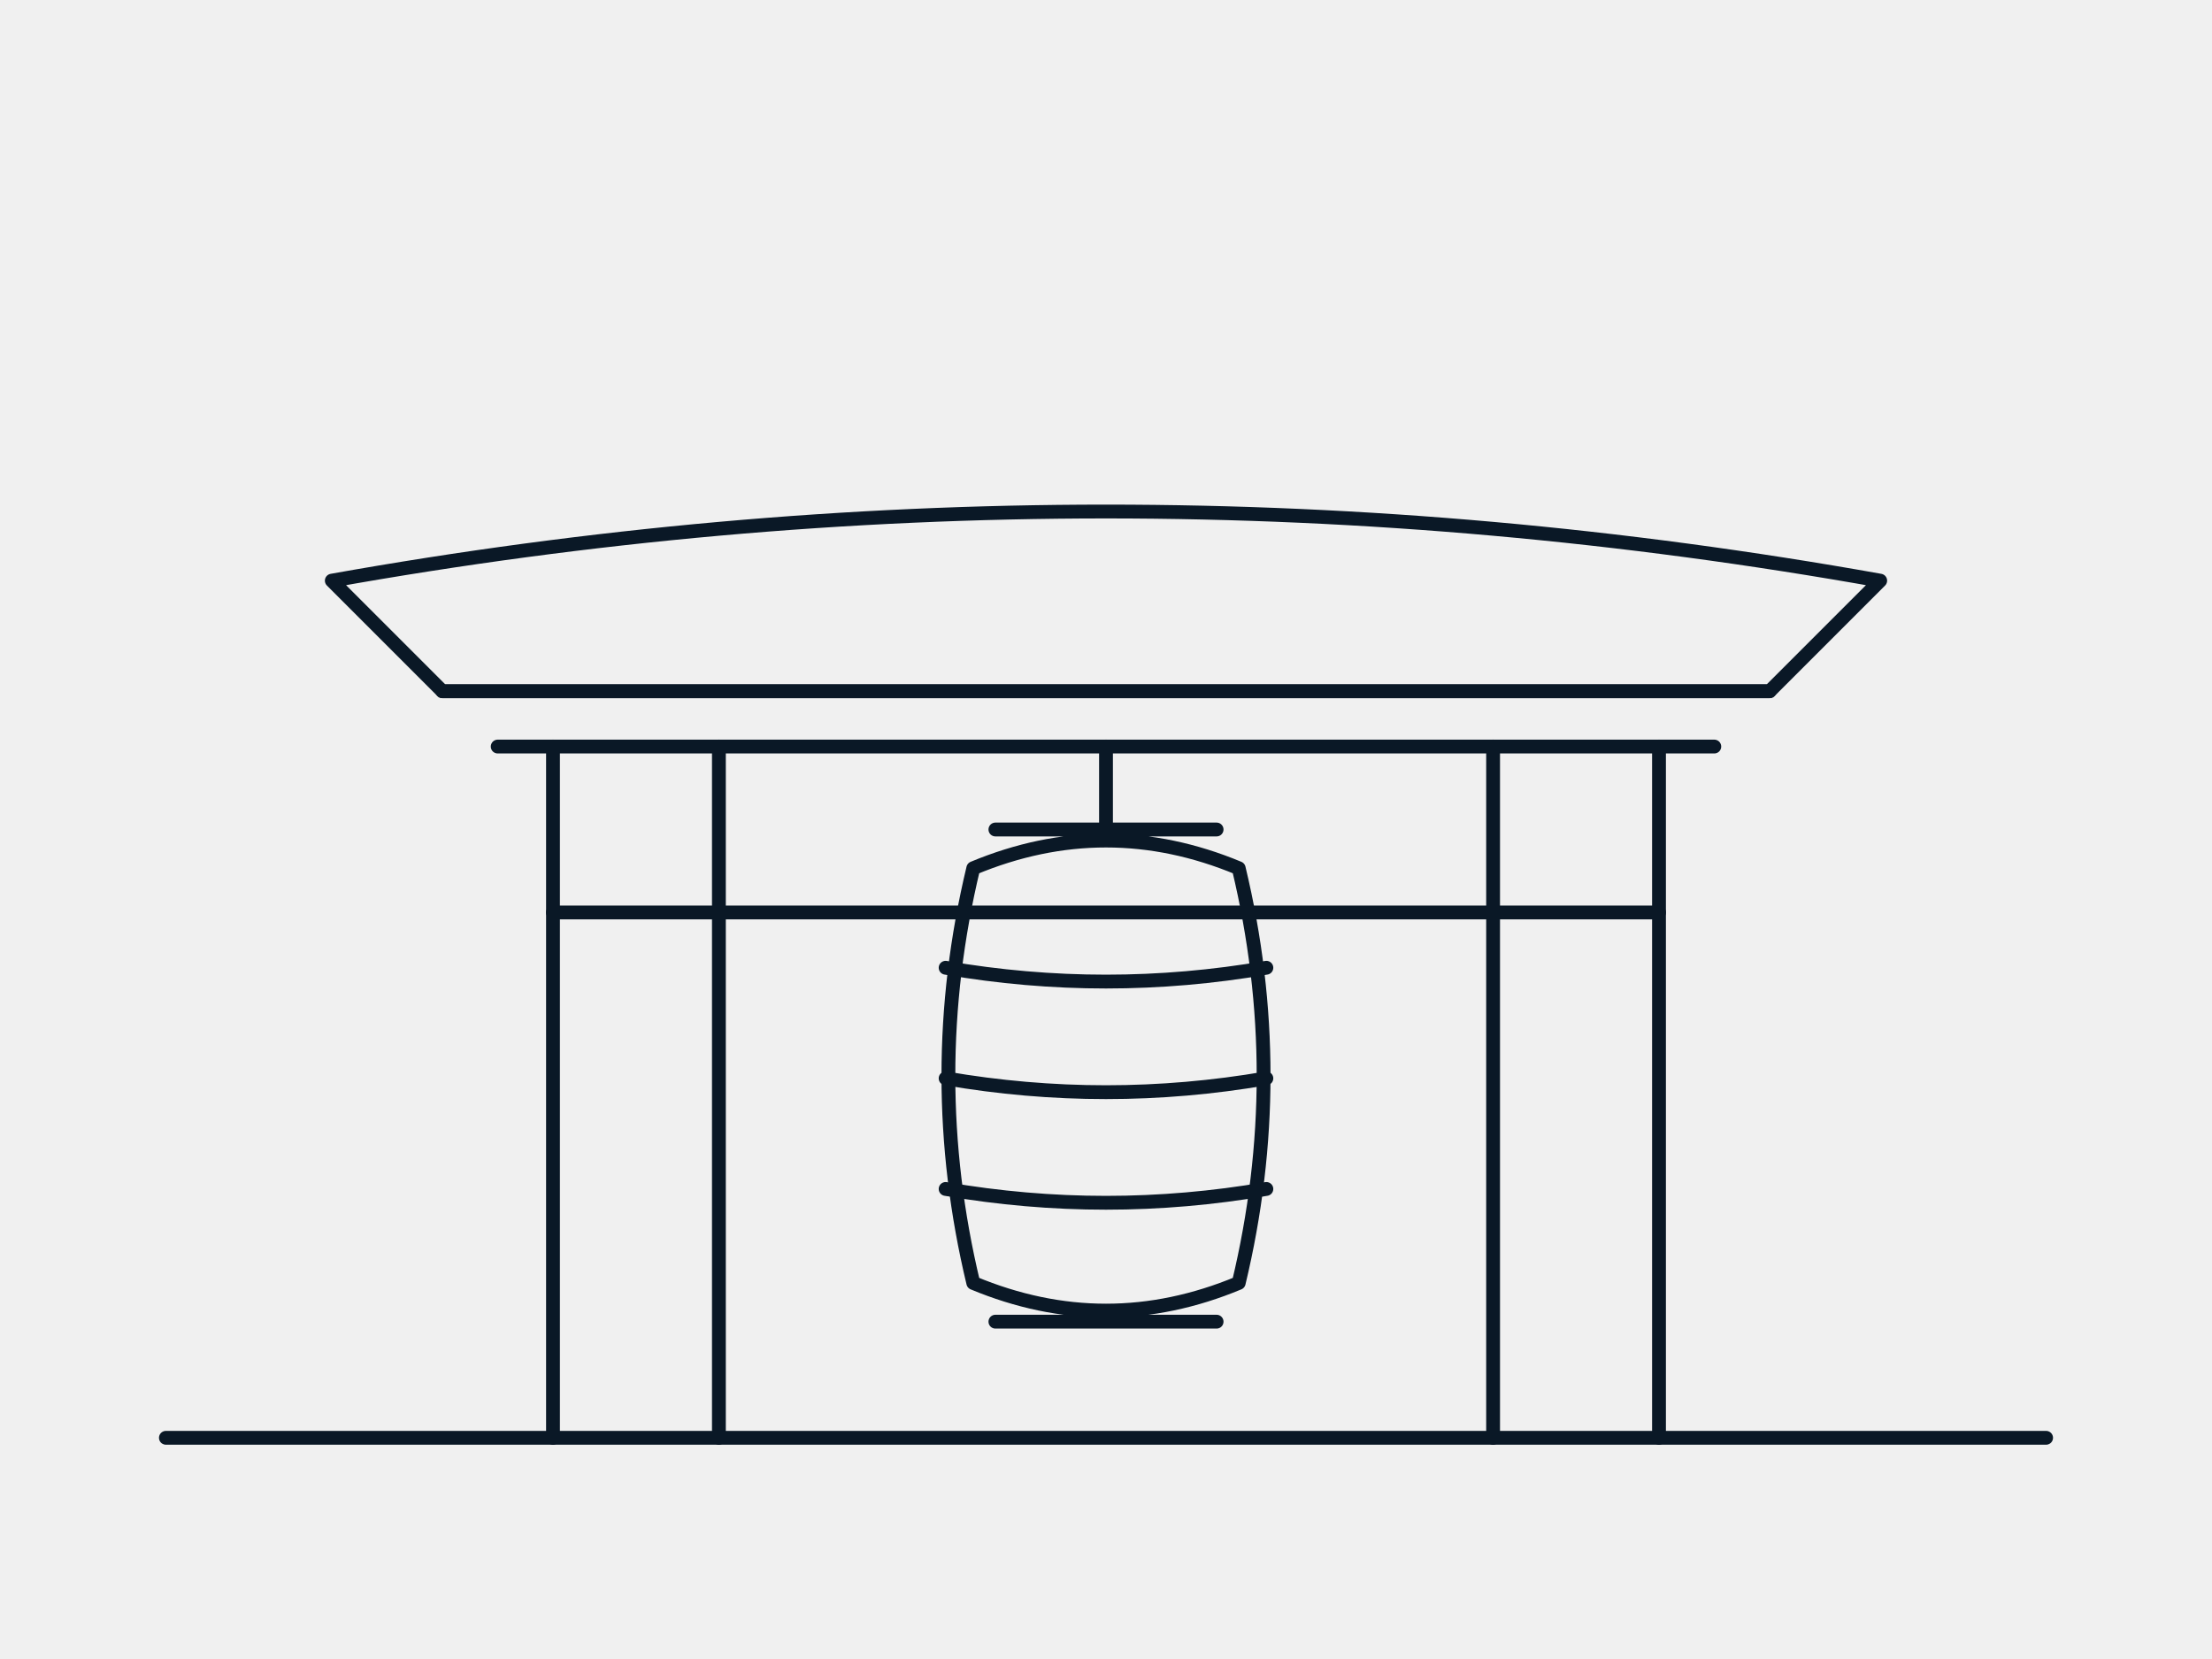
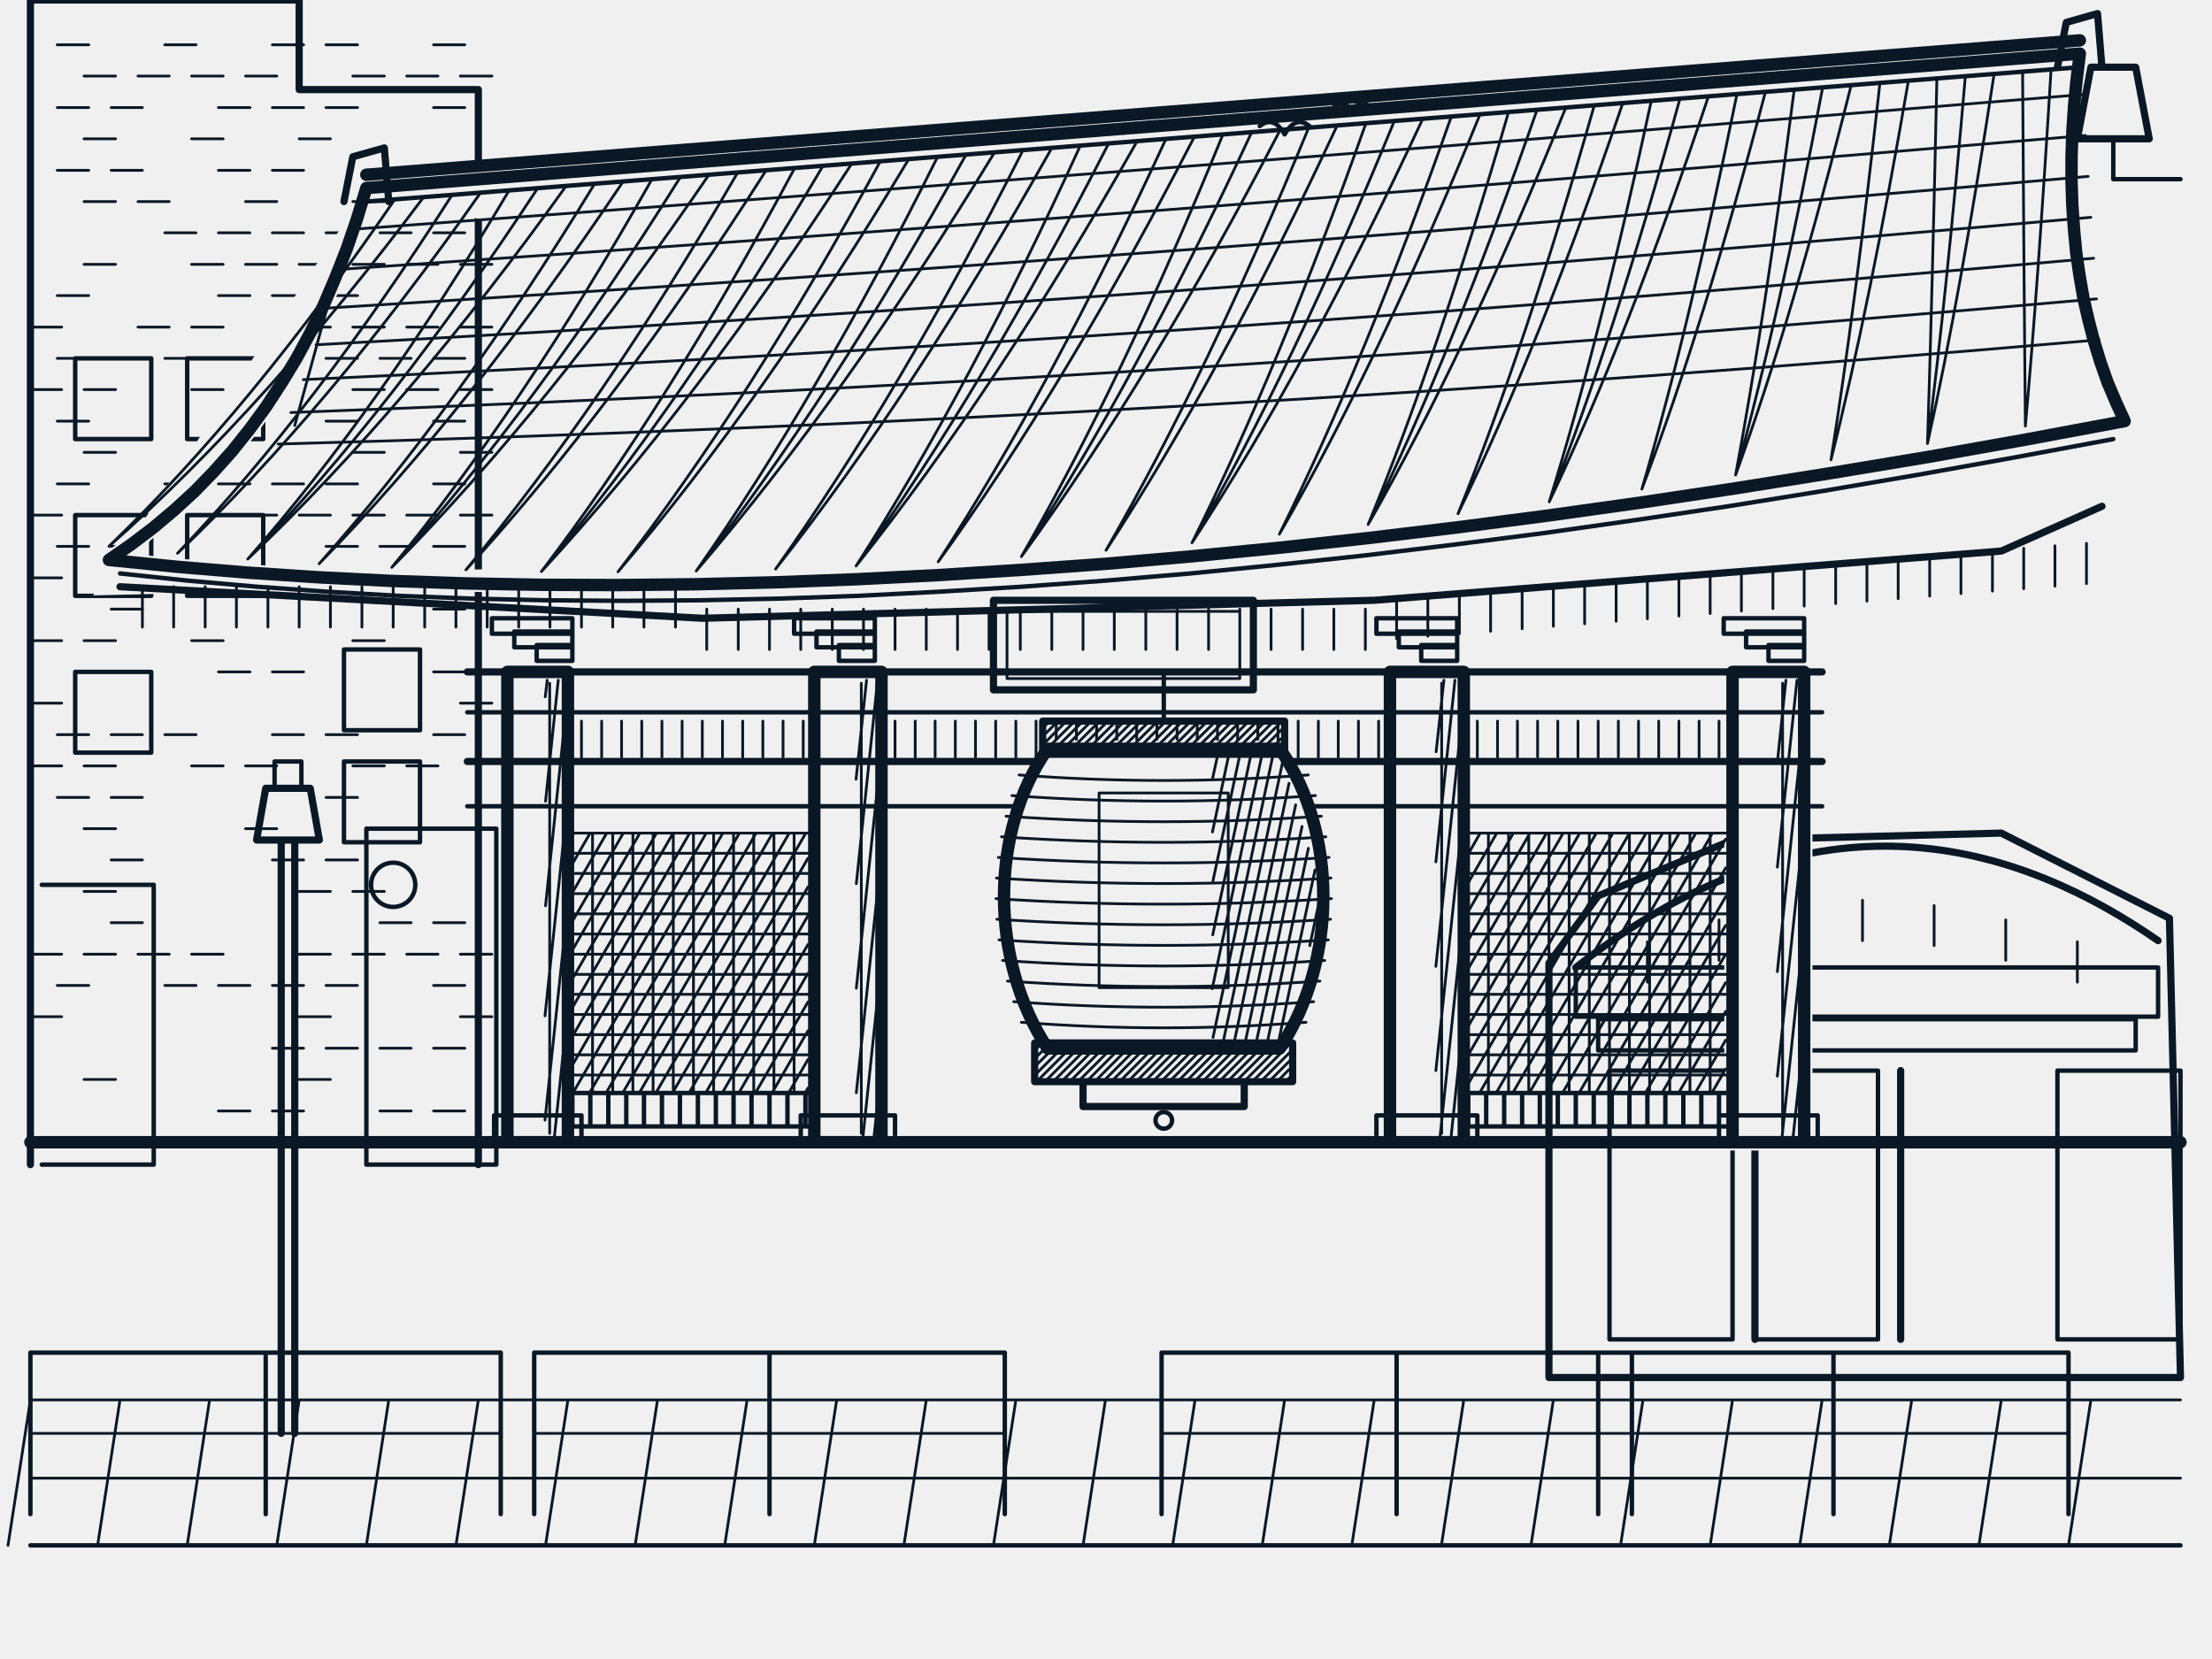
<svg xmlns="http://www.w3.org/2000/svg" viewBox="0 0 800 600" width="800" height="600">
  <style>:root{color:#0a1826}@media (prefers-color-scheme:dark){:root{color:#f4efe1}}</style>
-   <g fill="none" stroke="currentColor" stroke-width="5" stroke-linecap="round" stroke-linejoin="round">
-     <path d="M60 520L740 520" />
-     <path d="M120 210Q400 160 680 210L640 250H160Z" />
-     <path d="M160 250H640 M180 270H620" />
-     <path d="M200 270V520 M260 270V520 M540 270V520 M600 270V520" />
-     <path d="M200 330L600 330" />
-     <path d="M400 270L400 300" />
-     <path d="M360 300h80 M352 314q48-20 96 0 M352 314c-12 50-12 100 0 150 M448 314c12 50 12 100 0 150 M352 464q48 20 96 0 M360 478h80" />
-     <path d="M342 350q58 10 116 0" />
-     <path d="M342 390q58 10 116 0" />
-     <path d="M342 430q58 10 116 0" />
+   <defs>
+     <mask id="m2" maskUnits="userSpaceOnUse" x="0" y="0" width="800" height="600">
+       <rect width="800" height="600" fill="#fff" />
+       <path d="M560.2 498.2L560.2 348.3L578 324L626.6 303.8L723.8 301.3L784.6 332.1L788.6 498.2Z" fill="#000" stroke="#000" stroke-width="6" />
+     </mask>
+     <mask id="m3" maskUnits="userSpaceOnUse" x="0" y="0" width="800" height="600">
+       <rect width="800" height="600" fill="#fff" />
+       <path d="M183.5 413.1L183.5 243L205.4 243L205.4 413.1ZM294.5 413.1L294.5 243L318.8 243L318.8 413.1ZM502.7 413.1L502.7 243L529.4 243L529.4 413.1ZM626.6 413.1L626.6 243L652.5 243L652.5 413.1Z" fill="#000" stroke="#000" stroke-width="6" />
+     </mask>
+     <mask id="m4" maskUnits="userSpaceOnUse" x="0" y="0" width="800" height="600">
+       <rect width="800" height="600" fill="#fff" />
+       <path d="M132.5 68L752.2 19.4L751 29.1L750.1 38.5L749.5 47.8L749.2 56.9L749.2 65.8L749.5 74.6L750.1 83.1L750.9 91.5L752.1 99.7L753.5 107.8L755.3 115.6L757.3 123.3L759.6 130.8L762.2 138.2L765.2 145.3L768.4 152.3L732.5 159L697.1 165.3L662.2 171.1L627.7 176.6L593.8 181.7L560.3 186.4L527.3 190.7L494.8 194.6L462.7 198.1L431.1 201.2L400 203.9L369.4 206.1L339.3 208L309.6 209.5L280.5 210.6L251.8 211.3L223.5 211.6L195.8 211.5L168.5 211L141.7 210.1L115.4 208.8L89.6 207.1L64.2 205L39.4 202.5L47.6 196.8L55.5 190.8L63.1 184.4L70.4 177.7L77.3 170.6L84 163.1L90.3 155.2L96.3 147L101.9 138.4L107.3 129.5L112.3 120.2L117 110.5L121.3 100.4L125.4 90L129.1 79.2L39.4 212.2L768.4 194.4Z" fill="#000" stroke="#000" stroke-width="6" />
+     </mask>
+     <mask id="m5" maskUnits="userSpaceOnUse" x="0" y="0" width="800" height="600">
+       <rect width="800" height="600" fill="#fff" />
+       <path d="M378.9 270.8L362.5 324L378.9 379.2L462.9 379.2L479.2 324L462.9 270.8Z" fill="#000" stroke="#000" stroke-width="6" />
+     </mask>
+   </defs>
+   <g mask="url(#m5)">
+     <g mask="url(#m4)">
+       <g mask="url(#m3)">
+         <g mask="url(#m2)">
+           <g fill="none" stroke="currentColor" stroke-width="2.6" stroke-linecap="round" stroke-linejoin="round">
+             <path d="M11 421.2L11 0L108.2 0L108.2 32.4L173 32.4L173 421.2" />
+           </g>
+           <g fill="none" stroke="currentColor" stroke-width="1.6" stroke-linecap="round" stroke-linejoin="round">
+             <path d="M27.2 129.6L54.7 129.6L54.7 158.8L27.2 158.8ZM67.7 129.6L95.2 129.6L95.2 158.8L67.7 158.8ZM27.2 186.3L54.7 186.3L54.7 215.5L27.2 215.5ZM67.7 186.3L95.2 186.3L95.2 215.5L67.7 215.5ZM124.4 234.9L151.9 234.9L151.9 264.1L124.4 264.1ZM124.4 275.4L151.9 275.4L151.9 304.6L124.4 304.6ZM27.2 243L54.7 243L54.7 272.2L27.2 272.2ZM132.5 299.7L179.5 299.7L179.5 421.2L132.5 421.2ZM134.2 320a8 8 0 1 0 16 0a8 8 0 1 0 -16 0M15.1 320L55.6 320L55.6 421.2L15.1 421.2" />
+           </g>
+           <g fill="none" stroke="currentColor" stroke-width="1" stroke-linecap="round" stroke-linejoin="round">
+             <path d="M20.7 16.2L32.1 16.2M59.6 16.2L70.9 16.2M98.5 16.2L109.8 16.2M117.9 16.2L129.3 16.2M156.8 16.2L168.1 16.2M30.4 27.5L41.8 27.5M49.9 27.5L61.2 27.5M69.3 27.5L80.7 27.5M88.8 27.5L100.1 27.5M127.6 27.5L139 27.5M147.1 27.5L158.4 27.5M166.5 27.5L177.9 27.5M20.7 38.9L32.1 38.9M40.2 38.9L51.5 38.9M79 38.9L90.4 38.9M98.5 38.9L109.8 38.9M117.9 38.9L129.3 38.9M156.8 38.9L168.1 38.9M30.4 50.2L41.8 50.2M69.3 50.2L80.7 50.2M108.2 50.2L119.5 50.2M20.7 61.6L32.1 61.6M40.2 61.6L51.5 61.6M79 61.6L90.4 61.6M98.5 61.6L109.8 61.6M30.4 72.9L41.8 72.9M49.9 72.9L61.2 72.9M88.8 72.9L100.1 72.9M127.6 72.9L139 72.9M59.6 84.2L70.9 84.2M79 84.2L90.4 84.2M98.5 84.2L109.8 84.2M117.9 84.2L129.3 84.2M137.4 84.2L148.7 84.2M156.8 84.2L168.1 84.2M30.4 95.6L41.8 95.6M69.3 95.6L80.7 95.6M88.8 95.6L100.1 95.6M108.2 95.6L119.5 95.6M127.6 95.6L139 95.6M147.1 95.6L158.4 95.6M166.5 95.6L177.9 95.6M20.7 106.9L32.1 106.9M79 106.9L90.4 106.9M98.5 106.9L109.8 106.9M117.9 106.9L129.3 106.9M11 118.3L22.3 118.3M49.9 118.3L61.2 118.3M69.3 118.3L80.7 118.3M108.2 118.3L119.5 118.3M127.6 118.3L139 118.3M147.1 118.3L158.4 118.3M166.5 118.3L177.9 118.3M20.7 129.6L32.1 129.6M40.2 129.6L51.5 129.6M59.6 129.6L70.9 129.6M98.5 129.6L109.8 129.6M117.9 129.6L129.3 129.6M137.4 129.6L148.7 129.6M156.8 129.6L168.1 129.6M11 140.9L22.3 140.9M30.4 140.9L41.8 140.9M69.3 140.9L80.7 140.9M127.6 140.9L139 140.9M147.1 140.9L158.4 140.9M166.5 140.9L177.9 140.9M20.7 152.3L32.1 152.3M79 152.3L90.4 152.3M117.9 152.3L129.3 152.3M156.8 152.3L168.1 152.3M30.4 163.6L41.8 163.6M127.6 163.6L139 163.6M166.5 163.6L177.9 163.6M20.7 175L32.1 175M59.6 175L70.9 175M79 175L90.4 175M98.5 175L109.8 175M117.9 175L129.3 175M156.8 175L168.1 175M11 186.3L22.3 186.3M30.4 186.3L41.8 186.3M88.8 186.3L100.1 186.3M108.2 186.3L119.5 186.3M127.6 186.3L139 186.3M147.1 186.3L158.4 186.3M166.5 186.3L177.9 186.3M20.7 197.6L32.1 197.6M40.2 197.6L51.5 197.6M117.9 197.6L129.3 197.6M137.4 197.6L148.7 197.6M156.8 197.6L168.1 197.6M11 209L22.3 209M69.3 209L80.7 209M108.2 209L119.5 209M127.6 209L139 209M147.1 209L158.4 209M40.2 220.3L51.5 220.3M156.8 220.3L168.1 220.3M11 231.7L22.3 231.7M30.4 231.7L41.8 231.7M69.3 231.7L80.7 231.7M127.6 231.7L139 231.7M40.2 243L51.5 243M79 243L90.4 243M98.5 243L109.8 243M156.8 243L168.1 243M11 254.3L22.3 254.3M166.5 254.3L177.9 254.3M20.7 265.7L32.1 265.7M40.2 265.7L51.5 265.7M59.6 265.7L70.9 265.7M98.5 265.7L109.8 265.7M117.9 265.7L129.3 265.7M156.8 265.7L168.1 265.7M11 277L22.3 277M30.4 277L41.8 277M69.3 277L80.7 277M88.8 277L100.1 277M127.6 277L139 277M147.1 277L158.4 277M20.7 288.4L32.1 288.4M40.2 288.4L51.5 288.4M117.9 288.4L129.3 288.4M30.4 299.7L41.8 299.7M88.8 299.7L100.1 299.7M40.2 311L51.5 311M98.5 311L109.8 311M117.9 311L129.3 311M30.4 322.4L41.8 322.4M108.2 322.4L119.5 322.4M127.6 322.4L139 322.4M40.2 333.7L51.5 333.7M137.4 333.7L148.7 333.7M156.8 333.7L168.1 333.7M11 345.1L22.3 345.1M30.4 345.1L41.8 345.1M49.9 345.1L61.2 345.1M69.3 345.1L80.7 345.1M108.2 345.1L119.5 345.1M127.6 345.1L139 345.1M147.1 345.1L158.4 345.1M166.5 345.1L177.9 345.1M20.7 356.4L32.1 356.4M59.6 356.4L70.9 356.4M79 356.4L90.4 356.4M98.5 356.4L109.8 356.4M117.9 356.4L129.3 356.4M156.8 356.4L168.1 356.4M11 367.7L22.3 367.7M108.2 367.7L119.5 367.7M166.5 367.7L177.9 367.7M98.5 379.1L109.8 379.1M117.9 379.1L129.3 379.1M137.4 379.1L148.7 379.1M156.8 379.1L168.1 379.1M30.4 390.4L41.8 390.4M108.2 390.4L119.5 390.4M79 401.8L90.4 401.8M98.5 401.8L109.8 401.8M137.4 401.8L148.7 401.8M156.8 401.8L168.1 401.8M30.4 413.1L41.8 413.1M49.9 413.1L61.2 413.1M88.8 413.1L100.1 413.1M127.6 413.1L139 413.1M166.5 413.1L177.9 413.1" />
+           </g>
+         </g>
+         <g fill="none" stroke="currentColor" stroke-width="2.6" stroke-linecap="round" stroke-linejoin="round">
+           <path d="M560.2 498.2L560.2 348.3L578 324L626.6 303.8L723.8 301.3L784.6 332.1L788.6 498.2ZM569.9 349.92Q675.2 267.3 780.5 340.2M634.7 387.2L634.7 484.4M687.4 387.2L687.4 484.4" />
+         </g>
+         <g fill="none" stroke="currentColor" stroke-width="1.6" stroke-linecap="round" stroke-linejoin="round">
+           <path d="M569.9 349.9L780.5 349.9L780.5 367.7L569.9 367.7ZM578 368.6L772.4 368.6L772.4 379.9L578 379.9ZM582.1 387.2L626.6 387.2L626.6 484.4L582.1 484.4ZM634.7 387.2L679.2 387.2L679.2 484.4L634.7 484.4ZM744.1 387.2L788.6 387.2L788.6 484.4L744.1 484.4Z" />
+         </g>
+         <g fill="none" stroke="currentColor" stroke-width="1" stroke-linecap="round" stroke-linejoin="round">
+           <path d="M595.8 340.6L595.8 355.2M621.7 332.7L621.7 347.3M647.7 327.5L647.7 342M673.6 325.6L673.6 340.2M699.5 327.5L699.5 342M725.4 332.7L725.4 347.3M751.3 340.6L751.3 355.2" />
+         </g>
+       </g>
+       <g fill="none" stroke="currentColor" stroke-width="4.5" stroke-linecap="round" stroke-linejoin="round">
+         <path d="M183.5 243L205.4 243L205.4 413.1L183.5 413.1ZM294.5 243L318.8 243L318.8 413.1L294.5 413.1ZM502.7 243L529.4 243L529.4 413.1L502.7 413.1ZM626.6 243L652.5 243L652.5 413.1L626.6 413.1Z" />
+       </g>
+       <g fill="none" stroke="currentColor" stroke-width="2.6" stroke-linecap="round" stroke-linejoin="round">
+         <path d="M169 243L659 243M169 275.4L659 275.4" />
+       </g>
+       <g fill="none" stroke="currentColor" stroke-width="1.6" stroke-linecap="round" stroke-linejoin="round">
+         <path d="M178.7 403.4L210.3 403.4L210.3 413.1L178.7 413.1ZM289.6 403.4L323.7 403.4L323.7 413.1L289.6 413.1ZM497.8 403.4L534.3 403.4L534.3 413.1L497.8 413.1ZM621.7 403.4L657.4 403.4L657.4 413.1L621.7 413.1ZM169 257.6L659 257.6M169 291.6L659 291.6M207 395.3L207 407.4M213.5 395.3L213.5 407.4M220 395.3L220 407.4M226.5 395.3L226.5 407.4M232.9 395.3L232.9 407.4M239.4 395.3L239.4 407.4M245.9 395.3L245.9 407.4M252.4 395.3L252.4 407.4M258.9 395.3L258.9 407.4M265.3 395.3L265.3 407.4M271.8 395.3L271.8 407.4M278.3 395.3L278.3 407.4M284.8 395.3L284.8 407.4M291.3 395.3L291.3 407.4M207 395.3L292.9 395.3M207 407.4L292.9 407.4M531 395.3L531 407.4M537.5 395.3L537.5 407.4M544 395.3L544 407.4M550.5 395.3L550.5 407.4M556.9 395.3L556.9 407.4M563.4 395.3L563.4 407.4M569.9 395.3L569.9 407.4M576.4 395.3L576.4 407.4M582.9 395.3L582.9 407.4M589.3 395.3L589.3 407.4M595.8 395.3L595.8 407.4M602.3 395.3L602.3 407.4M608.8 395.3L608.8 407.4M615.3 395.3L615.3 407.4M621.7 395.3L621.7 407.4M531 395.3L625 395.3M531 407.4L625 407.4" />
+       </g>
+       <g fill="none" stroke="currentColor" stroke-width="1" stroke-linecap="round" stroke-linejoin="round">
+         <path d="M198.8 247.1L198.8 409.9M197.2 252L197.9 246M197.3 289.8L201.9 246M197.3 327.6L205.2 252M197.1 367.4L205.3 289.8M197.1 405.1L205.3 327.6M200.3 413.1L205.3 365.4M204.3 413.1L205.3 403.2M311.5 247.1L311.5 409.9M309.6 281.8L313.4 246M309.7 319.6L317.4 246M309.7 357.4L318.7 271.9M309.7 395.2L318.7 309.7M311.9 413.1L318.8 347.5M315.9 413.1L318.8 385.3M521.4 247.1L521.4 409.9M519.4 271.9L522.2 246M519.3 311.7L526.2 246M519.3 349.5L529.3 254M519.3 387.2L529.4 291.8M520.6 413.1L529.4 329.6M524.6 413.1L529.2 369.3M528.6 413.1L529.2 407.1M644.7 247.1L644.7 409.9M642.8 275.9L645.9 246M642.8 313.6L649.9 246M642.8 351.4L652.4 259.9M642.8 389.2L652.5 297.7M644.3 413.1L652.5 335.5M648.3 413.1L652.3 375.3M210.3 260.8L210.3 273.8M217.6 260.8L217.6 273.8M224.8 260.8L224.8 273.8M232.1 260.8L232.1 273.8M239.4 260.8L239.4 273.8M246.7 260.8L246.7 273.8M254 260.8L254 273.8M261.3 260.8L261.3 273.8M268.6 260.8L268.6 273.8M275.9 260.8L275.9 273.8M283.2 260.8L283.2 273.8M290.5 260.8L290.5 273.8M534.3 260.8L534.3 273.8M541.6 260.8L541.6 273.8M548.8 260.8L548.8 273.8M556.1 260.8L556.1 273.8M563.4 260.8L563.4 273.8M570.7 260.8L570.7 273.8M578 260.8L578 273.8M585.3 260.8L585.3 273.8M592.6 260.8L592.6 273.8M599.9 260.8L599.9 273.8M607.2 260.8L607.2 273.8M614.5 260.8L614.5 273.8M621.7 260.8L621.7 273.8M323.7 260.8L323.7 273.8M331 260.8L331 273.8M338.2 260.8L338.2 273.8M345.5 260.8L345.5 273.8M352.8 260.8L352.8 273.8M360.1 260.8L360.1 273.8M367.4 260.8L367.4 273.8M374.7 260.8L374.7 273.8M382 260.8L382 273.8M389.3 260.8L389.3 273.8M396.6 260.8L396.6 273.8M403.9 260.8L403.9 273.8M411.1 260.8L411.1 273.8M418.4 260.8L418.4 273.8M425.7 260.8L425.7 273.8M433 260.8L433 273.8M440.3 260.8L440.3 273.8M447.6 260.8L447.6 273.8M454.9 260.8L454.9 273.8M462.2 260.8L462.2 273.8M469.5 260.8L469.5 273.8M476.8 260.8L476.8 273.8M484 260.8L484 273.8M491.3 260.8L491.3 273.8M498.6 260.8L498.6 273.8M207 301.3L207 395.3M214.3 301.3L214.3 395.3M221.6 301.3L221.6 395.3M228.9 301.3L228.9 395.3M236.2 301.3L236.2 395.3M243.5 301.3L243.5 395.3M250.8 301.3L250.8 395.3M258.1 301.3L258.1 395.3M265.3 301.3L265.3 395.3M272.6 301.3L272.6 395.3M279.9 301.3L279.9 395.3M287.2 301.3L287.2 395.3M207 301.3L292.9 301.3M207 308.6L292.9 308.6M207 315.9L292.9 315.9M207 323.2L292.9 323.2M207 330.5L292.9 330.5M207 337.8L292.9 337.8M207 345.1L292.9 345.1M207 352.4L292.9 352.4M207 359.6L292.9 359.6M207 366.9L292.9 366.9M207 374.2L292.9 374.2M207 381.5L292.9 381.5M207 388.8L292.9 388.8M207.2 312.1L213.2 301.7M207.2 322.5L219.2 301.7M207.2 332.9L225.2 301.7M207.2 343.3L231.2 301.7M207.2 353.7L237.2 301.7M207.2 364.1L243.2 301.7M207.2 374.5L249.2 301.7M207.2 384.9L255.2 301.7M207.2 395.3L261.2 301.7M213.2 395.3L267.2 301.7M219.2 395.3L273.2 301.7M225.2 395.3L279.2 301.7M231.2 395.3L285.2 301.7M237.2 395.3L291.2 301.7M243.2 395.3L292.2 310.4M249.2 395.3L292.2 320.8M255.2 395.3L292.2 331.2M261.2 395.3L292.2 341.6M267.2 395.3L292.2 352M273.2 395.3L292.2 362.4M279.2 395.3L292.2 372.8M285.2 395.3L292.2 383.2M291.2 395.3L292.2 393.5M531 301.3L531 395.3M538.3 301.3L538.3 395.3M545.6 301.3L545.6 395.3M552.9 301.3L552.9 395.3M560.2 301.3L560.2 395.3M567.5 301.3L567.5 395.3M574.8 301.3L574.8 395.3M582.1 301.3L582.1 395.3M589.3 301.3L589.3 395.3M596.6 301.3L596.6 395.3M603.9 301.3L603.9 395.3M611.2 301.3L611.2 395.3M618.5 301.3L618.5 395.3M531 301.3L625 301.3M531 308.6L625 308.6M531 315.9L625 315.9M531 323.2L625 323.2M531 330.5L625 330.5M531 337.8L625 337.8M531 345.1L625 345.1M531 352.4L625 352.4M531 359.6L625 359.6M531 366.9L625 366.9M531 374.2L625 374.2M531 381.5L625 381.5M531 388.8L625 388.8M531.1 308.7L535.1 301.7M531.1 319.1L541.1 301.7M531.1 329.5L547.1 301.7M531.1 339.9L553.1 301.7M531.1 350.2L559.1 301.7M531.1 360.6L565.1 301.7M531.1 371L571.1 301.7M531.1 381.4L577.1 301.7M531.1 391.8L583.1 301.7M535.1 395.3L589.1 301.7M541.1 395.3L595.1 301.7M547.1 395.3L601.1 301.7M553.1 395.3L607.1 301.7M559.1 395.3L613.1 301.7M565.1 395.3L619.1 301.7M571.1 395.3L624.1 303.5M577.1 395.3L624.1 313.9M583.1 395.3L624.1 324.3M589.1 395.3L624.1 334.7M595.1 395.3L624.1 345.1M601.1 395.3L624.1 355.4M607.1 395.3L624.1 365.8M613.1 395.3L624.1 376.2M619.1 395.3L624.1 386.6" />
+       </g>
+     </g>
+     <g fill="none" stroke="currentColor" stroke-width="4.5" stroke-linecap="round" stroke-linejoin="round">
+       <path d="M132.5 68L752.2 19.4L751 29.1L750.1 38.5L749.5 47.8L749.2 56.9L749.2 65.8L749.5 74.6L750.1 83.1L750.9 91.5L752.1 99.7L753.5 107.8L755.3 115.6L757.3 123.3L759.6 130.8L762.2 138.2L765.2 145.3L768.4 152.3L732.5 159L697.1 165.3L662.2 171.1L627.7 176.6L593.8 181.7L560.3 186.4L527.3 190.7L494.8 194.6L462.7 198.1L431.1 201.2L400 203.9L369.4 206.1L339.3 208L309.6 209.5L280.5 210.6L251.8 211.3L223.5 211.6L195.8 211.5L168.5 211L141.7 210.1L115.4 208.8L89.6 207.1L64.2 205L39.4 202.5L47.6 196.8L55.5 190.8L63.1 184.4L70.4 177.7L77.3 170.6L84 163.1L90.3 155.2L96.3 147L101.9 138.4L107.3 129.5L112.3 120.2L117 110.5L121.3 100.4L125.4 90L129.1 79.2ZM132.5 63.2L752.2 14.6" />
+     </g>
+     <g fill="none" stroke="currentColor" stroke-width="2.6" stroke-linecap="round" stroke-linejoin="round">
+       <path d="M43.4 212.2L254 223.6L497 217.1L723.8 199.3L760.2 183.1M124.4 72.9L127.6 56.7L139 53.5L140.6 72.9M744.1 24.3L747.3 8.1L758.6 4.9L760.2 24.3M132.5 68L129.1 79.2L125.4 90L121.3 100.4L117 110.5L112.3 120.2L107.3 129.5L101.9 138.4L96.3 147L90.3 155.2L84 163.1L77.3 170.6L70.4 177.7L63.1 184.4L55.5 190.8L47.6 196.8L39.4 202.5M752.2 19.4L751 29.1L750.1 38.5L749.5 47.8L749.2 56.9L749.2 65.8L749.5 74.6L750.1 83.1L750.9 91.5L752.1 99.7L753.5 107.8L755.3 115.6L757.3 123.3L759.6 130.8L762.2 138.2L765.2 145.3L768.4 152.3M359.3 217.1L453.3 217.1L453.3 249.5L359.3 249.5Z" />
+     </g>
+     <g fill="none" stroke="currentColor" stroke-width="1.6" stroke-linecap="round" stroke-linejoin="round">
+       <path d="M43.4 207.4L67.9 210L93 212.2L118.5 214L144.4 215.5L170.9 216.5L197.8 217.1L225.2 217.3L253.1 217.1L281.5 216.5L310.3 215.5L339.6 214L369.4 212.2L399.7 210L430.5 207.4L461.7 204.3L493.4 200.9L525.6 197L558.3 192.8L591.4 188.1L625 183.1L659.1 177.6L693.7 171.7L728.8 165.4L764.3 158.8M177.9 223.6L207 223.6L207 229.2L177.9 229.2ZM186 228.4L207 228.4L207 234.1L186 234.1ZM194.1 233.3L207 233.3L207 239L194.1 239ZM287.2 223.6L316.4 223.6L316.4 229.2L287.2 229.2ZM295.3 228.4L316.4 228.4L316.4 234.1L295.3 234.1ZM303.4 233.3L316.4 233.3L316.4 239L303.4 239ZM497.8 223.6L527 223.6L527 229.2L497.8 229.2ZM505.9 228.4L527 228.4L527 234.1L505.9 234.1ZM514 233.3L527 233.3L527 239L514 239ZM623.4 223.6L652.5 223.6L652.5 229.2L623.4 229.2ZM631.5 228.4L652.5 228.4L652.5 234.1L631.5 234.1ZM639.6 233.3L652.5 233.3L652.5 239L639.6 239ZM132.5 72.9L752.2 24.3" />
+     </g>
+     <g fill="none" stroke="currentColor" stroke-width="1" stroke-linecap="round" stroke-linejoin="round">
+       <path d="M51.5 212.2L51.5 226.8M62.8 212.2L62.8 226.8M74.2 212.2L74.2 226.8M85.5 212.2L85.5 226.8M96.9 212.2L96.9 226.8M108.2 212.2L108.2 226.8M119.5 212.2L119.5 226.8M130.9 212.2L130.9 226.8M142.2 212.2L142.2 226.8M153.6 212.2L153.6 226.8M164.9 212.2L164.9 226.8M176.2 212.2L176.2 226.8M187.6 212.2L187.6 226.8M198.9 212.2L198.9 226.8M210.3 212.2L210.3 226.8M221.6 212.2L221.6 226.8M232.9 212.2L232.9 226.8M244.3 212.2L244.3 226.8M255.6 220.3L255.6 234.9M267 220.3L267 234.9M278.3 220.3L278.3 234.9M289.6 220.3L289.6 234.9M301 220.3L301 234.9M312.3 220.3L312.3 234.9M323.7 220.3L323.7 234.9M335 220.3L335 234.9M346.3 220.3L346.3 234.9M357.7 220.3L357.7 234.9M369 220.3L369 234.9M380.4 220.3L380.4 234.9M391.7 220.3L391.7 234.9M403 220.3L403 234.9M414.4 220.3L414.4 234.9M425.7 220.3L425.7 234.9M437.1 220.3L437.1 234.9M448.4 220.3L448.4 234.9M459.7 220.3L459.7 234.9M471.1 220.3L471.1 234.9M482.4 220.3L482.4 234.9M493.8 220.3L493.8 234.9M505.1 216.4L505.1 231M516.4 215.5L516.4 230.1M527.8 214.6L527.8 229.2M539.1 213.7L539.1 228.3M550.5 212.8L550.5 227.4M561.8 211.9L561.8 226.5M573.1 211L573.1 225.6M584.5 210.1L584.5 224.7M595.8 209.2L595.8 223.8M607.2 208.3L607.2 222.8M618.5 207.4L618.5 221.9M629.8 206.5L629.8 221M641.2 205.5L641.2 220.1M652.5 204.6L652.5 219.2M663.9 203.7L663.9 218.3M675.2 202.8L675.2 217.4M686.5 201.9L686.5 216.5M697.9 201L697.9 215.6M709.2 200.1L709.2 214.7M720.6 199.2L720.6 213.8M731.9 198.3L731.9 212.9M743.2 197.4L743.2 212M754.6 196.5L754.6 211.1M142.8 72.1Q91.1 147.8 39.4 197.6M153.2 71.3Q96.3 147.4 39.4 197.6M163.5 70.5Q113.9 148.3 64.2 200.1M173.8 69.7Q119.0 147.9 64.2 200.1M184.1 68.9Q136.9 148.5 89.6 202.2M194.5 68.0Q142.0 148.1 89.6 202.2M204.8 67.2Q147.2 147.7 89.6 202.2M215.1 66.4Q165.3 148.1 115.4 203.9M225.4 65.6Q170.4 147.7 115.4 203.9M235.8 64.8Q188.8 148.0 141.7 205.2M246.1 64.0Q193.9 147.6 141.7 205.2M256.4 63.2Q199.1 147.2 141.7 205.2M266.8 62.4Q217.6 147.2 168.5 206.1M277.1 61.6Q222.8 146.8 168.5 206.1M287.4 60.8Q241.6 146.7 195.8 206.7M297.7 59.9Q246.8 146.3 195.8 206.7M308.1 59.1Q251.9 145.9 195.8 206.7M318.4 58.3Q271.0 145.5 223.5 206.8M328.7 57.5Q276.1 145.1 223.5 206.8M339.1 56.7Q295.4 144.5 251.8 206.5M349.4 55.9Q300.6 144.1 251.8 206.5M359.7 55.1Q305.7 143.7 251.8 206.5M370.0 54.3Q325.2 143.0 280.5 205.8M380.4 53.5Q330.4 142.6 280.5 205.8M390.7 52.7Q350.2 141.6 309.6 204.7M401.0 51.8Q355.3 141.2 309.6 204.7M411.3 51.0Q360.5 140.8 309.6 204.7M421.7 50.2Q380.5 139.7 339.3 203.2M432.0 49.4Q385.6 139.3 339.3 203.2M442.3 48.6Q405.9 137.9 369.4 201.3M452.7 47.8Q411.0 137.5 369.4 201.3M463.0 47.0Q416.2 137.1 369.4 201.3M473.3 46.2Q436.7 135.5 400.0 199.0M483.6 45.4Q441.8 135.1 400.0 199.0M494.0 44.6Q462.5 133.4 431.1 196.3M504.3 43.7Q467.7 133.0 431.1 196.3M514.6 42.9Q472.9 132.6 431.1 196.3M524.9 42.1Q493.8 130.6 462.7 193.2M535.3 41.3Q499.0 130.2 462.7 193.2M545.6 40.5Q520.2 128.1 494.8 189.7M555.9 39.7Q525.3 127.7 494.8 189.7M566.3 38.9Q530.5 127.3 494.8 189.7M576.6 38.1Q551.9 124.9 527.3 185.8M586.9 37.3Q557.1 124.5 527.3 185.8M597.2 36.5Q578.8 122.0 560.3 181.5M607.6 35.6Q583.9 121.6 560.3 181.5M617.9 34.8Q589.1 121.1 560.3 181.5M628.2 34.0Q611.0 118.4 593.8 176.9M638.5 33.2Q616.2 118.0 593.8 176.9M648.9 32.4Q638.3 115.0 627.7 171.8M659.2 31.6Q643.5 114.6 627.7 171.8M669.5 30.8Q648.6 114.2 627.7 171.8M679.9 30.0Q671.0 111.1 662.2 166.3M690.2 29.2Q676.2 110.7 662.2 166.3M700.5 28.4Q698.8 107.3 697.1 160.4M710.8 27.5Q704.0 106.9 697.1 160.4M721.2 26.7Q709.1 106.5 697.1 160.4M731.5 25.9Q732.0 103.0 732.5 154.1M741.8 25.1Q737.1 102.6 732.5 154.1M127.9 82.9Q440.6 60.0 753.2 34.2M123.4 97.4Q438.8 76.0 754.2 49.0M118.8 111.4Q437.0 91.9 755.2 63.8M114.3 124.7Q435.2 107.3 756.2 78.6M109.7 137.3Q433.5 122.4 757.2 93.4M105.2 149.2Q431.7 137.2 758.2 108.1M100.6 160.6Q429.9 151.7 759.2 122.9M124.4 89.1L106.6 153.9M364.2 221.1L448.4 221.1L448.4 245.4L364.2 245.4Z" />
+     </g>
+   </g>
+   <g fill="none" stroke="currentColor" stroke-width="4.5" stroke-linecap="round" stroke-linejoin="round">
+     <path d="M378.87 270.82C357.874 300.82 357.874 347.18 378.87 379.18L462.85 379.18C483.846 347.18 483.846 300.82 462.85 270.82Z" />
+   </g>
+   <g fill="none" stroke="currentColor" stroke-width="2.6" stroke-linecap="round" stroke-linejoin="round">
+     <path d="M377.1 260.8L464.6 260.8L464.6 272.8L377.1 272.8ZM374.2 377.2L467.5 377.2L467.5 391.2L374.2 391.2ZM391.7 391.2L450 391.2L450 400.2L391.7 400.2Z" />
+   </g>
+   <g fill="none" stroke="currentColor" stroke-width="1.6" stroke-linecap="round" stroke-linejoin="round">
+     <path d="M417.9 405.2a3 3 0 1 0 6 0a3 3 0 1 0 -6 0M420.9 243L420.9 260.8" />
+   </g>
+   <g fill="none" stroke="currentColor" stroke-width="1" stroke-linecap="round" stroke-linejoin="round">
+     <path d="M377.5 262.9L379 261.5M377.7 265.7L382 261.5M377.9 268.6L385 261.5M378.1 271.4L388 261.5M379.6 272.8L391 261.5M382.6 272.8L394 261.5M385.6 272.8L397 261.5M388.6 272.8L400 261.5M391.6 272.8L403 261.5M394.6 272.8L406 261.5M397.6 272.8L409 261.5M400.6 272.8L412 261.5M403.6 272.8L415 261.5M406.6 272.8L418 261.5M409.6 272.8L421 261.5M412.6 272.8L424 261.5M415.6 272.8L427 261.5M418.6 272.8L430 261.5M421.6 272.8L433 261.5M424.6 272.8L436 261.5M427.6 272.8L439 261.5M430.6 272.8L442 261.5M433.6 272.8L445 261.5M436.6 272.8L448 261.5M439.6 272.8L451 261.5M442.6 272.8L454 261.5M445.6 272.8L457 261.5M448.6 272.8L460 261.5M451.6 272.8L463 261.5M454.6 272.8L464.5 262.9M457.6 272.8L463.3 267.2M460.6 272.8L463.5 270M374.2 379.9L375.6 378.5M374.4 382.7L378.6 378.5M374.5 385.5L381.6 378.5M374.7 388.4L384.6 378.5M374.9 391.2L387.6 378.5M377.9 391.2L390.6 378.5M380.9 391.2L393.6 378.5M383.9 391.2L396.6 378.5M386.9 391.2L399.6 378.5M389.9 391.2L402.6 378.5M392.9 391.2L405.6 378.5M395.9 391.2L408.6 378.5M398.9 391.2L411.6 378.5M401.9 391.2L414.6 378.5M404.9 391.2L417.6 378.5M407.9 391.2L420.6 378.5M410.9 391.2L423.6 378.5M413.9 391.2L426.6 378.5M416.9 391.2L429.6 378.5M419.9 391.2L432.6 378.5M422.9 391.2L435.6 378.5M425.9 391.2L438.6 378.5M428.9 391.2L441.6 378.5M431.9 391.2L444.6 378.5M434.9 391.2L447.6 378.5M437.9 391.2L450.6 378.5M440.9 391.2L453.6 378.5M443.9 391.2L456.6 378.5M446.9 391.2L459.6 378.5M449.9 391.2L462.6 378.5M452.9 391.2L465.6 378.5M455.9 391.2L467.2 379.9M458.9 391.2L467.4 382.7M461.9 391.2L466.1 386.9M464.9 391.2L466.3 389.8M368.587 280.274Q420.86 284.274 473.133 280.274M365.974 287.729Q420.86 291.729 475.746 287.729M363.847 295.183Q420.86 299.183 477.873 295.183M362.208 302.637Q420.86 306.637 479.512 302.637M361.055 310.091Q420.86 314.091 480.665 310.091M360.39 317.546Q420.86 321.546 481.33 317.546M360.212 325.0Q420.86 329.0 481.508 325.0M360.52 332.454Q420.86 336.454 481.2 332.454M361.316 339.909Q420.86 343.909 480.404 339.909M362.6 347.363Q420.86 351.363 479.12 347.363M364.37 354.817Q420.86 358.817 477.35 354.817M366.627 362.271Q420.86 366.271 475.093 362.271M369.372 369.726Q420.86 373.726 472.348 369.726M397.5 286.8L444.2 286.8L444.2 357.2L397.5 357.2ZM438.6 281.3L440.3 273.5M438.5 300.9L444.3 273.5M438.7 318.5L448.3 273.5M438.6 338.1L452.3 273.5M438.4 357.6L456.3 273.5M438.7 375.2L460.3 273.5M442.3 377.2L463.9 275.5M446.3 377.2L466.2 283.3M450.3 377.2L468.6 291.1M454.3 377.2L470.9 298.9M458.3 377.2L473.2 306.8M462.3 377.2L475.6 314.6M473.7 342L477.9 322.4" />
+   </g>
+   <g fill="none" stroke="currentColor" stroke-width="4.5" stroke-linecap="round" stroke-linejoin="round">
+     <path d="M11 413.1L788.6 413.1" />
+   </g>
+   <g fill="none" stroke="currentColor" stroke-width="2.6" stroke-linecap="round" stroke-linejoin="round">
+     <path d="M101.7 518.4L101.7 303.8M106.6 518.4L106.6 303.8M92.8 303.8L96.1 285.1L112.2 285.1L115.5 303.8ZM756.2 24.3L772.4 24.3L777.3 50.2L751.3 50.2Z" />
+   </g>
+   <g fill="none" stroke="currentColor" stroke-width="1.6" stroke-linecap="round" stroke-linejoin="round">
+     <path d="M11 558.9L788.6 558.9M11 489.2L181.1 489.2M11 489.2L11 547.6M96.1 489.2L96.1 547.6M181.1 489.2L181.1 547.6M193.2 489.2L363.4 489.2M193.2 489.2L193.2 547.6M278.3 489.2L278.3 547.6M363.4 489.2L363.4 547.6M420.1 489.2L590.2 489.2M420.1 489.2L420.1 547.6M505.1 489.2L505.1 547.6M590.2 489.2L590.2 547.6M578 489.2L748.1 489.2M578 489.2L578 547.6M663.1 489.2L663.1 547.6M748.1 489.2L748.1 547.6M99.3 275.4L109 275.4L109 285.1L99.3 285.1ZM764.3 50.2L764.3 64.8M764.3 64.8L788.6 64.8M455.6 45.6q5 -4 9 3q4 -7 9 -3M482.6 38.4q3.5 -2.8 6.3 2.1q2.8 -4.9 6.3 -2.1" />
+   </g>
+   <g fill="none" stroke="currentColor" stroke-width="1" stroke-linecap="round" stroke-linejoin="round">
+     <path d="M11 506.3L788.6 506.3M11 534.6L788.6 534.6M11 506.3L2.9 558.9M43.4 506.3L35.3 558.9M75.8 506.3L67.7 558.9M108.2 506.3L100.1 558.9M140.6 506.3L132.5 558.9M173 506.3L164.9 558.9M205.4 506.3L197.3 558.9M237.8 506.3L229.7 558.9M270.2 506.3L262.1 558.9M302.6 506.3L294.5 558.9M335 506.3L326.9 558.9M367.4 506.3L359.3 558.9M399.8 506.3L391.7 558.9M432.2 506.3L424.1 558.9M464.6 506.3L456.5 558.9M497 506.3L488.9 558.9M529.4 506.3L521.3 558.9M561.8 506.3L553.7 558.9M594.2 506.3L586.1 558.9M626.6 506.3L618.5 558.9M659 506.3L650.9 558.9M691.4 506.3L683.3 558.9M723.8 506.3L715.7 558.9M756.2 506.3L748.1 558.9M11 518.4L181.1 518.4M193.2 518.4L363.4 518.4M420.1 518.4L590.2 518.4M578 518.4L748.1 518.4" />
  </g>
</svg>
